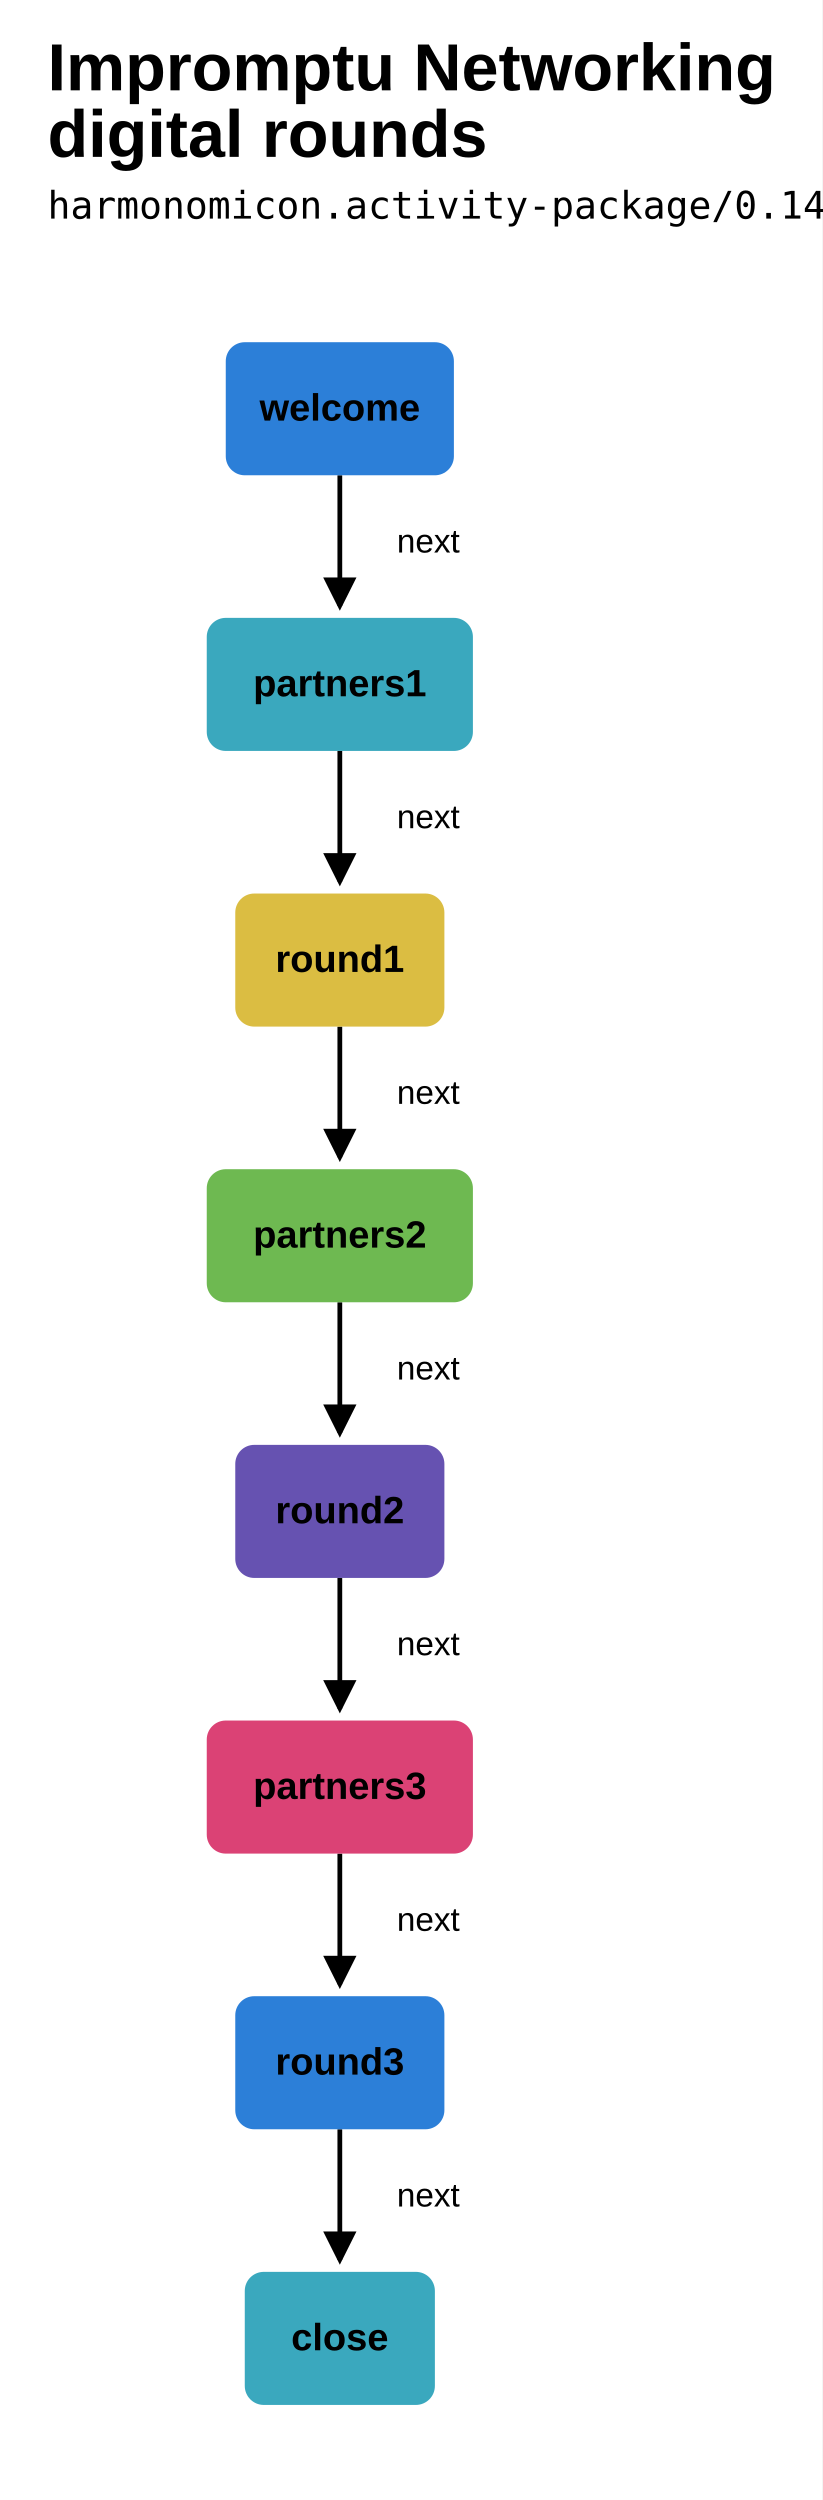
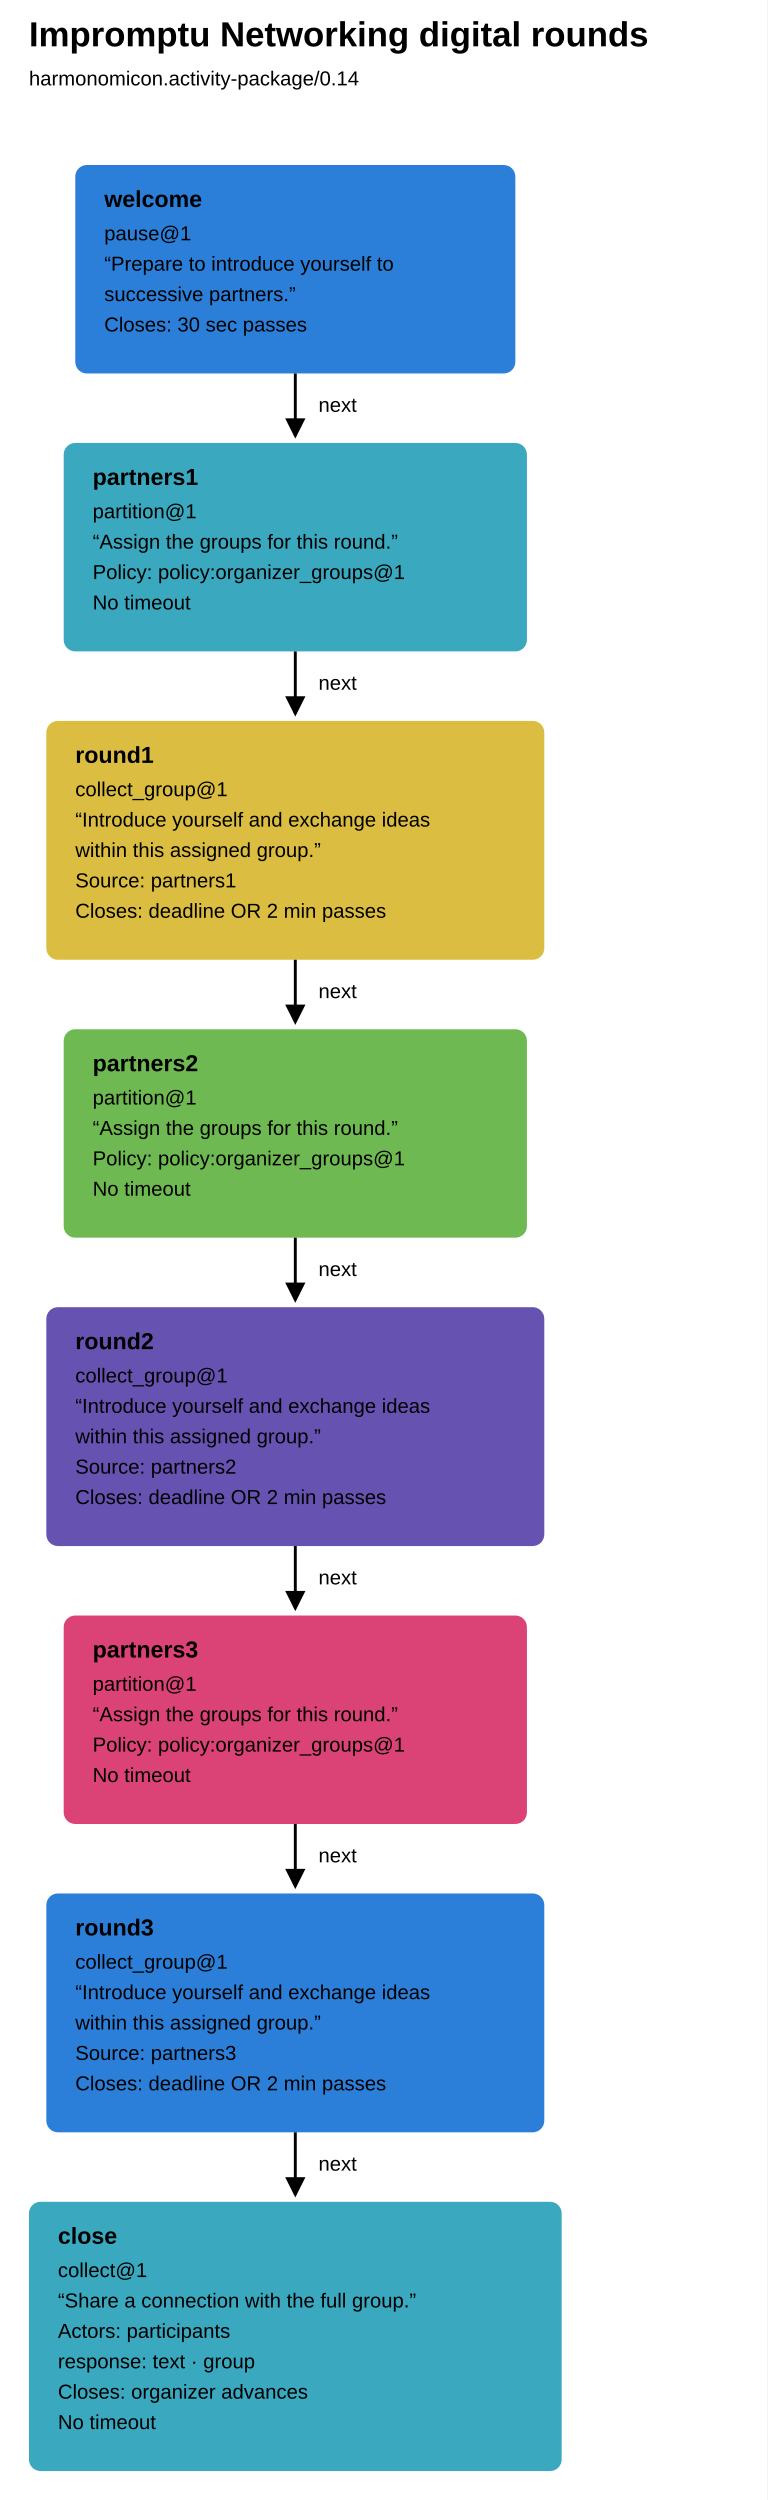
- <svg xmlns="http://www.w3.org/2000/svg" role="img" aria-label="Impromptu Networking digital rounds package flow" viewBox="0 0 346 1052" width="346" height="1052">
+ <svg xmlns="http://www.w3.org/2000/svg" width="530" height="1727" viewBox="0 0 530 1727" aria-label="Impromptu Networking digital rounds runbook" style="font-family:Arial,sans-serif;fill:black">
  <defs>
    <marker id="arrow" markerWidth="7" markerHeight="7" refX="6" refY="3.5" orient="auto">
-       <path d="M0 0L7 3.5L0 7" fill="#000000" />
+       <path d="M0 0L7 3.5L0 7" />
    </marker>
  </defs>
-   <rect width="100%" height="100%" fill="#ffffff" />
-   <text x="20" y="38" fill="#000000" font-family="Arial,sans-serif" font-size="28" font-weight="700">Impromptu Networking</text>
-   <text x="20" y="66" fill="#000000" font-family="Arial,sans-serif" font-size="28" font-weight="700">digital rounds</text>
-   <text x="20" y="92" fill="#000000" font-family="monospace" font-size="16">harmonomicon.activity-package/0.14</text>
-   <path d="M 143 200 L 143 255" fill="none" stroke="#000000" stroke-width="2" marker-end="url(#arrow)" />
-   <text x="167" y="232.5" text-anchor="start" fill="#000000" font-size="14" font-family="Arial,sans-serif">next</text>
-   <path d="M 143 316 L 143 371" fill="none" stroke="#000000" stroke-width="2" marker-end="url(#arrow)" />
-   <text x="167" y="348.5" text-anchor="start" fill="#000000" font-size="14" font-family="Arial,sans-serif">next</text>
-   <path d="M 143 432 L 143 487" fill="none" stroke="#000000" stroke-width="2" marker-end="url(#arrow)" />
-   <text x="167" y="464.5" text-anchor="start" fill="#000000" font-size="14" font-family="Arial,sans-serif">next</text>
-   <path d="M 143 548 L 143 603" fill="none" stroke="#000000" stroke-width="2" marker-end="url(#arrow)" />
-   <text x="167" y="580.5" text-anchor="start" fill="#000000" font-size="14" font-family="Arial,sans-serif">next</text>
-   <path d="M 143 664 L 143 719" fill="none" stroke="#000000" stroke-width="2" marker-end="url(#arrow)" />
-   <text x="167" y="696.5" text-anchor="start" fill="#000000" font-size="14" font-family="Arial,sans-serif">next</text>
-   <path d="M 143 780 L 143 835" fill="none" stroke="#000000" stroke-width="2" marker-end="url(#arrow)" />
-   <text x="167" y="812.5" text-anchor="start" fill="#000000" font-size="14" font-family="Arial,sans-serif">next</text>
-   <path d="M 143 896 L 143 951" fill="none" stroke="#000000" stroke-width="2" marker-end="url(#arrow)" />
-   <text x="167" y="928.5" text-anchor="start" fill="#000000" font-size="14" font-family="Arial,sans-serif">next</text>
-   <rect x="95" y="144" width="96" height="56" rx="8" fill="#2c7fd8" />
-   <text x="143" y="177" text-anchor="middle" fill="#000000" font-family="Arial,sans-serif" font-size="16" font-weight="700">welcome</text>
-   <rect x="87" y="260" width="112" height="56" rx="8" fill="#3aa8be" />
-   <text x="143" y="293" text-anchor="middle" fill="#000000" font-family="Arial,sans-serif" font-size="16" font-weight="700">partners1</text>
-   <rect x="99" y="376" width="88" height="56" rx="8" fill="#dbbd42" />
-   <text x="143" y="409" text-anchor="middle" fill="#000000" font-family="Arial,sans-serif" font-size="16" font-weight="700">round1</text>
-   <rect x="87" y="492" width="112" height="56" rx="8" fill="#6eb951" />
-   <text x="143" y="525" text-anchor="middle" fill="#000000" font-family="Arial,sans-serif" font-size="16" font-weight="700">partners2</text>
-   <rect x="99" y="608" width="88" height="56" rx="8" fill="#6652b1" />
-   <text x="143" y="641" text-anchor="middle" fill="#000000" font-family="Arial,sans-serif" font-size="16" font-weight="700">round2</text>
-   <rect x="87" y="724" width="112" height="56" rx="8" fill="#db4275" />
-   <text x="143" y="757" text-anchor="middle" fill="#000000" font-family="Arial,sans-serif" font-size="16" font-weight="700">partners3</text>
-   <rect x="99" y="840" width="88" height="56" rx="8" fill="#2c7fd8" />
-   <text x="143" y="873" text-anchor="middle" fill="#000000" font-family="Arial,sans-serif" font-size="16" font-weight="700">round3</text>
-   <rect x="103" y="956" width="80" height="56" rx="8" fill="#3aa8be" />
-   <text x="143" y="989" text-anchor="middle" fill="#000000" font-family="Arial,sans-serif" font-size="16" font-weight="700">close</text>
+   <rect width="100%" height="100%" fill="white" />
+   <text x="20" y="32" font-size="24" font-weight="700">Impromptu Networking digital rounds</text>
+   <text x="20" y="59" font-size="14">harmonomicon.activity-package/0.14</text>
+   <g data-step="welcome" tabindex="0" role="button" aria-label="welcome pause@1">
+     <rect x="52" y="114" width="304" height="144" rx="8" fill="#2c7fd8" />
+     <text x="72" y="143" font-weight="700" font-size="16">welcome</text>
+     <text x="72" y="166" font-size="14">pause@1</text>
+     <text x="72" y="187" font-size="14">“Prepare to introduce yourself to</text>
+     <text x="72" y="208" font-size="14">successive partners.”</text>
+     <text x="72" y="229" font-size="14">Closes: 30 sec passes</text>
+   </g>
+   <g data-step="partners1" tabindex="0" role="button" aria-label="partners1 partition@1">
+     <rect x="44" y="306" width="320" height="144" rx="8" fill="#3aa8be" />
+     <text x="64" y="335" font-weight="700" font-size="16">partners1</text>
+     <text x="64" y="358" font-size="14">partition@1</text>
+     <text x="64" y="379" font-size="14">“Assign the groups for this round.”</text>
+     <text x="64" y="400" font-size="14">Policy: policy:organizer_groups@1</text>
+     <text x="64" y="421" font-size="14">No timeout</text>
+   </g>
+   <g data-step="round1" tabindex="0" role="button" aria-label="round1 collect_group@1">
+     <rect x="32" y="498" width="344" height="165" rx="8" fill="#dbbd42" />
+     <text x="52" y="527" font-weight="700" font-size="16">round1</text>
+     <text x="52" y="550" font-size="14">collect_group@1</text>
+     <text x="52" y="571" font-size="14">“Introduce yourself and exchange ideas</text>
+     <text x="52" y="592" font-size="14">within this assigned group.”</text>
+     <text x="52" y="613" font-size="14">Source: partners1</text>
+     <text x="52" y="634" font-size="14">Closes: deadline OR 2 min passes</text>
+   </g>
+   <g data-step="partners2" tabindex="0" role="button" aria-label="partners2 partition@1">
+     <rect x="44" y="711" width="320" height="144" rx="8" fill="#6eb951" />
+     <text x="64" y="740" font-weight="700" font-size="16">partners2</text>
+     <text x="64" y="763" font-size="14">partition@1</text>
+     <text x="64" y="784" font-size="14">“Assign the groups for this round.”</text>
+     <text x="64" y="805" font-size="14">Policy: policy:organizer_groups@1</text>
+     <text x="64" y="826" font-size="14">No timeout</text>
+   </g>
+   <g data-step="round2" tabindex="0" role="button" aria-label="round2 collect_group@1">
+     <rect x="32" y="903" width="344" height="165" rx="8" fill="#6652b1" />
+     <text x="52" y="932" font-weight="700" font-size="16">round2</text>
+     <text x="52" y="955" font-size="14">collect_group@1</text>
+     <text x="52" y="976" font-size="14">“Introduce yourself and exchange ideas</text>
+     <text x="52" y="997" font-size="14">within this assigned group.”</text>
+     <text x="52" y="1018" font-size="14">Source: partners2</text>
+     <text x="52" y="1039" font-size="14">Closes: deadline OR 2 min passes</text>
+   </g>
+   <g data-step="partners3" tabindex="0" role="button" aria-label="partners3 partition@1">
+     <rect x="44" y="1116" width="320" height="144" rx="8" fill="#db4275" />
+     <text x="64" y="1145" font-weight="700" font-size="16">partners3</text>
+     <text x="64" y="1168" font-size="14">partition@1</text>
+     <text x="64" y="1189" font-size="14">“Assign the groups for this round.”</text>
+     <text x="64" y="1210" font-size="14">Policy: policy:organizer_groups@1</text>
+     <text x="64" y="1231" font-size="14">No timeout</text>
+   </g>
+   <g data-step="round3" tabindex="0" role="button" aria-label="round3 collect_group@1">
+     <rect x="32" y="1308" width="344" height="165" rx="8" fill="#2c7fd8" />
+     <text x="52" y="1337" font-weight="700" font-size="16">round3</text>
+     <text x="52" y="1360" font-size="14">collect_group@1</text>
+     <text x="52" y="1381" font-size="14">“Introduce yourself and exchange ideas</text>
+     <text x="52" y="1402" font-size="14">within this assigned group.”</text>
+     <text x="52" y="1423" font-size="14">Source: partners3</text>
+     <text x="52" y="1444" font-size="14">Closes: deadline OR 2 min passes</text>
+   </g>
+   <g data-step="close" tabindex="0" role="button" aria-label="close collect@1">
+     <rect x="20" y="1521" width="368" height="186" rx="8" fill="#3aa8be" />
+     <text x="40" y="1550" font-weight="700" font-size="16">close</text>
+     <text x="40" y="1573" font-size="14">collect@1</text>
+     <text x="40" y="1594" font-size="14">“Share a connection with the full group.”</text>
+     <text x="40" y="1615" font-size="14">Actors: participants</text>
+     <text x="40" y="1636" font-size="14">response: text · group</text>
+     <text x="40" y="1657" font-size="14">Closes: organizer advances</text>
+     <text x="40" y="1678" font-size="14">No timeout</text>
+   </g>
+   <path d="M 204 258 L 204 301" fill="none" stroke="black" stroke-width="2" marker-end="url(#arrow)" />
+   <text x="220" y="284.5" font-size="14">next</text>
+   <path d="M 204 450 L 204 493" fill="none" stroke="black" stroke-width="2" marker-end="url(#arrow)" />
+   <text x="220" y="476.5" font-size="14">next</text>
+   <path d="M 204 663 L 204 706" fill="none" stroke="black" stroke-width="2" marker-end="url(#arrow)" />
+   <text x="220" y="689.5" font-size="14">next</text>
+   <path d="M 204 855 L 204 898" fill="none" stroke="black" stroke-width="2" marker-end="url(#arrow)" />
+   <text x="220" y="881.5" font-size="14">next</text>
+   <path d="M 204 1068 L 204 1111" fill="none" stroke="black" stroke-width="2" marker-end="url(#arrow)" />
+   <text x="220" y="1094.5" font-size="14">next</text>
+   <path d="M 204 1260 L 204 1303" fill="none" stroke="black" stroke-width="2" marker-end="url(#arrow)" />
+   <text x="220" y="1286.5" font-size="14">next</text>
+   <path d="M 204 1473 L 204 1516" fill="none" stroke="black" stroke-width="2" marker-end="url(#arrow)" />
+   <text x="220" y="1499.5" font-size="14">next</text>
</svg>
